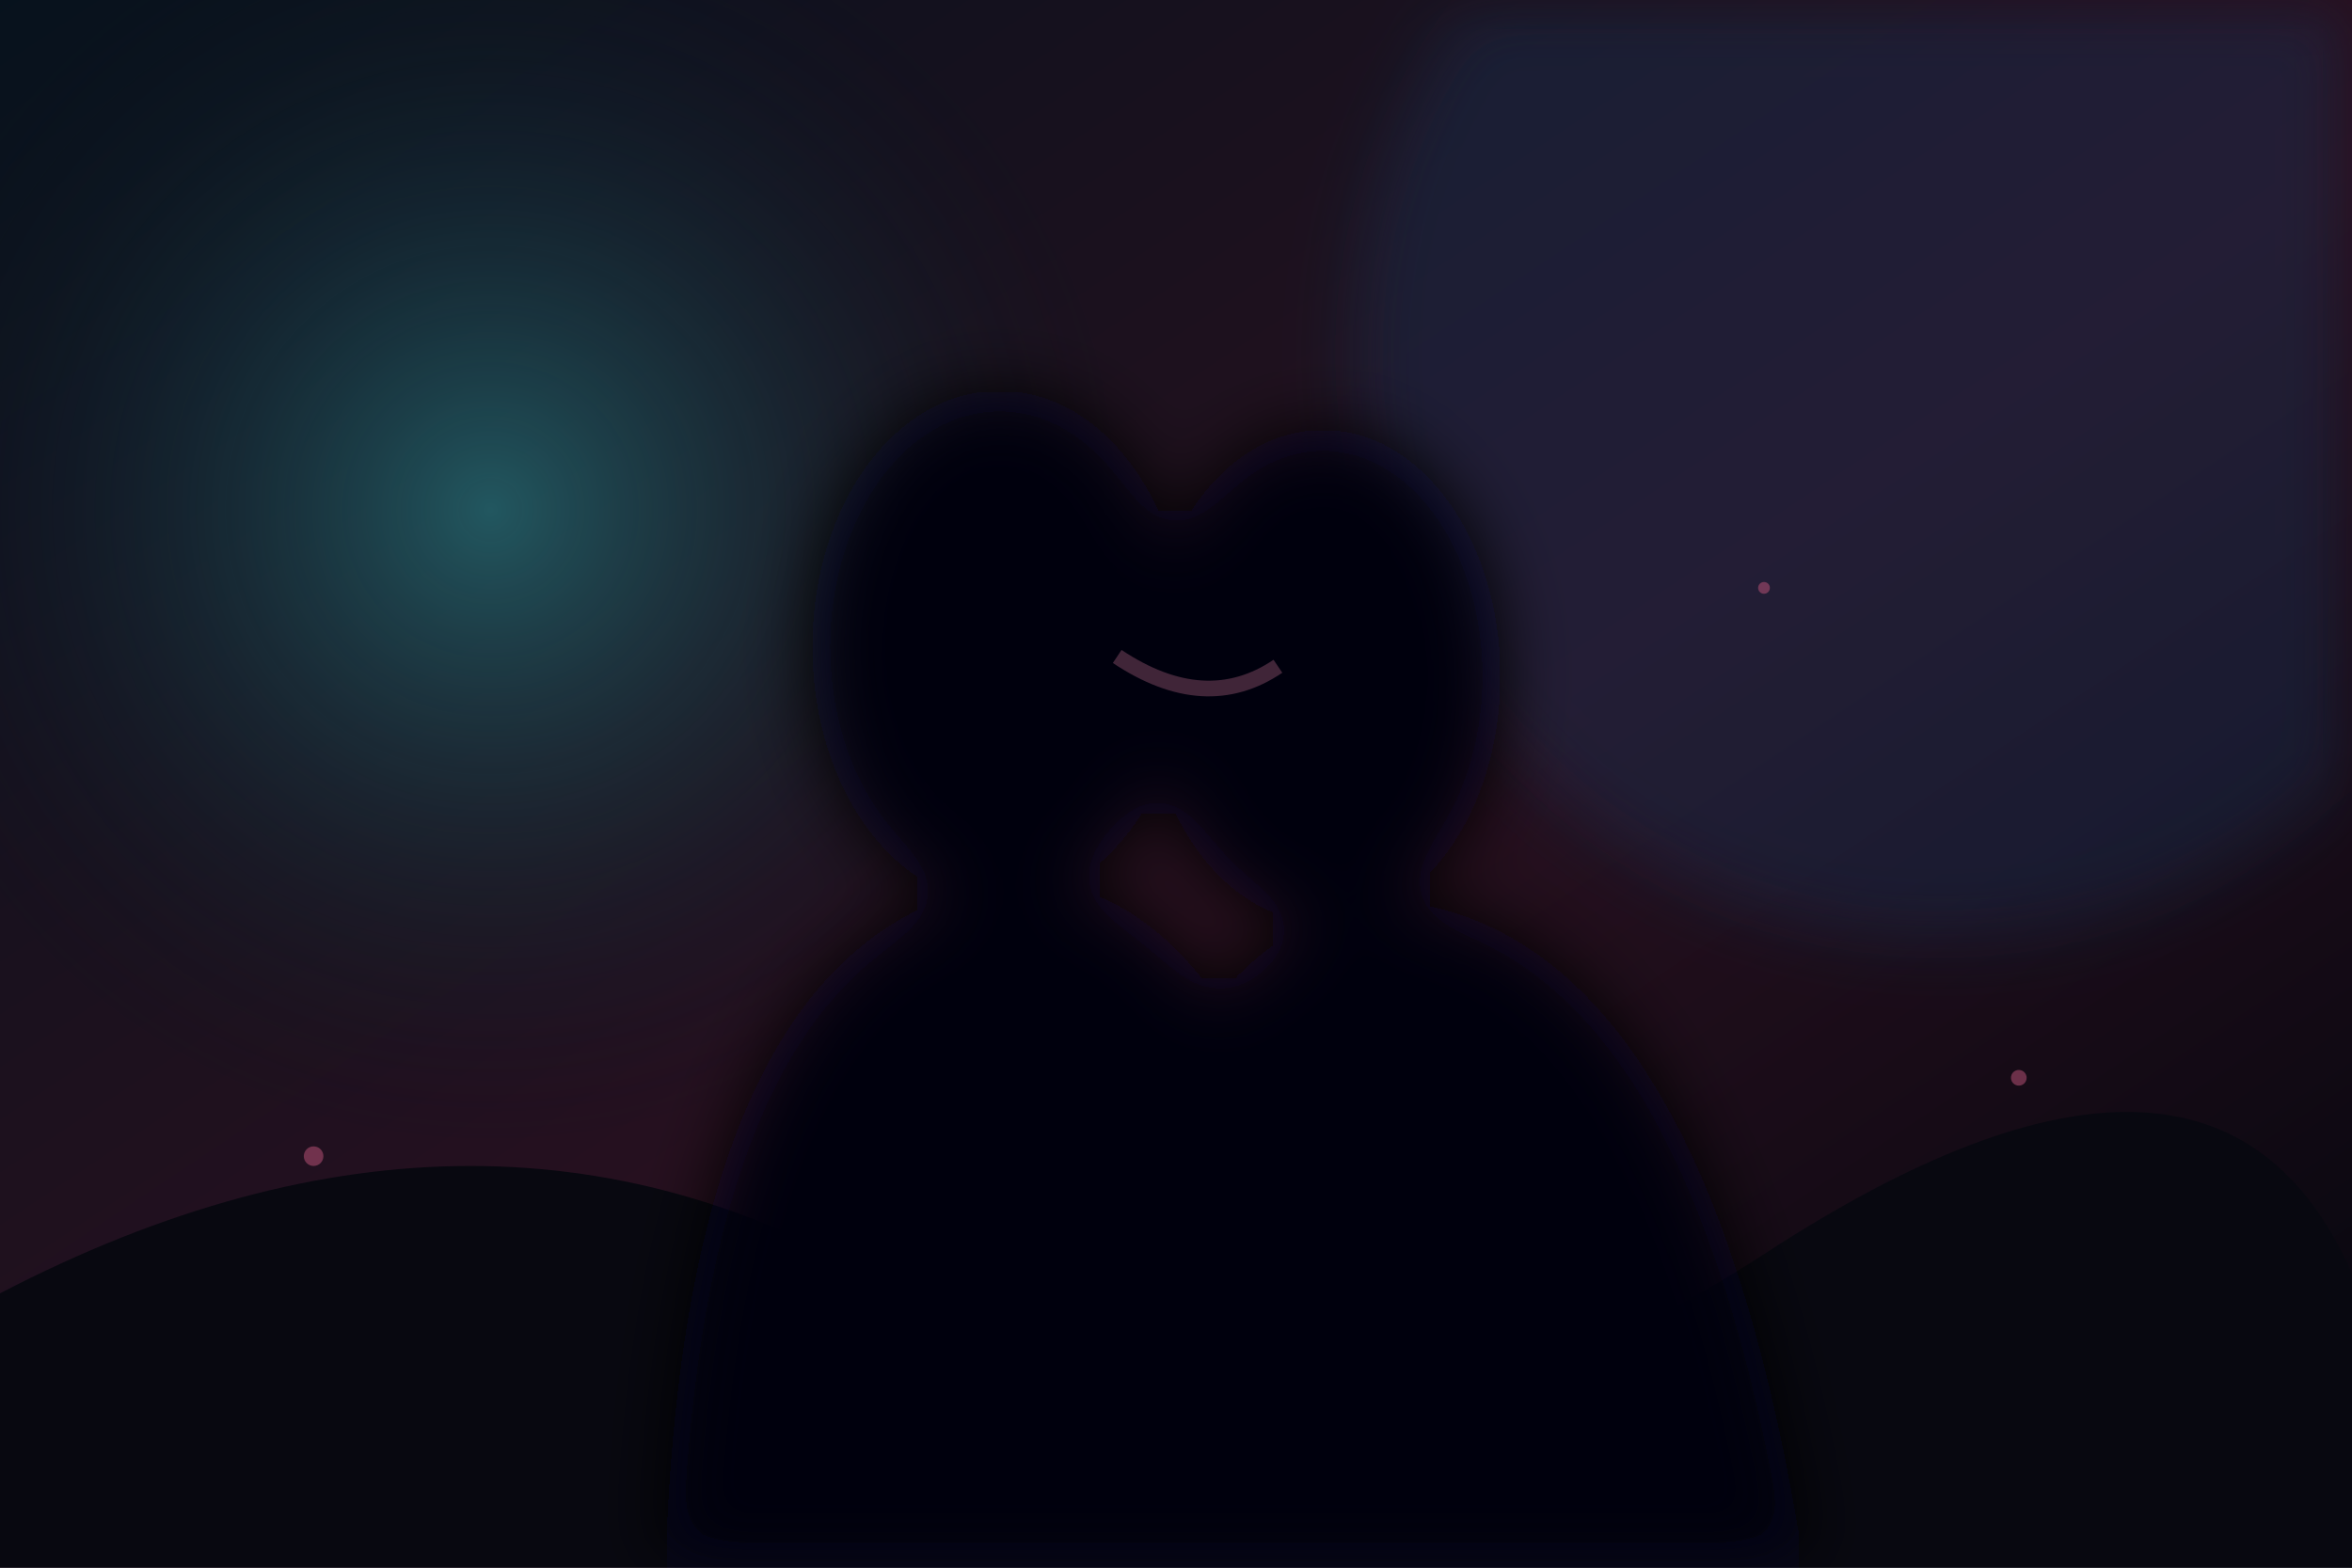
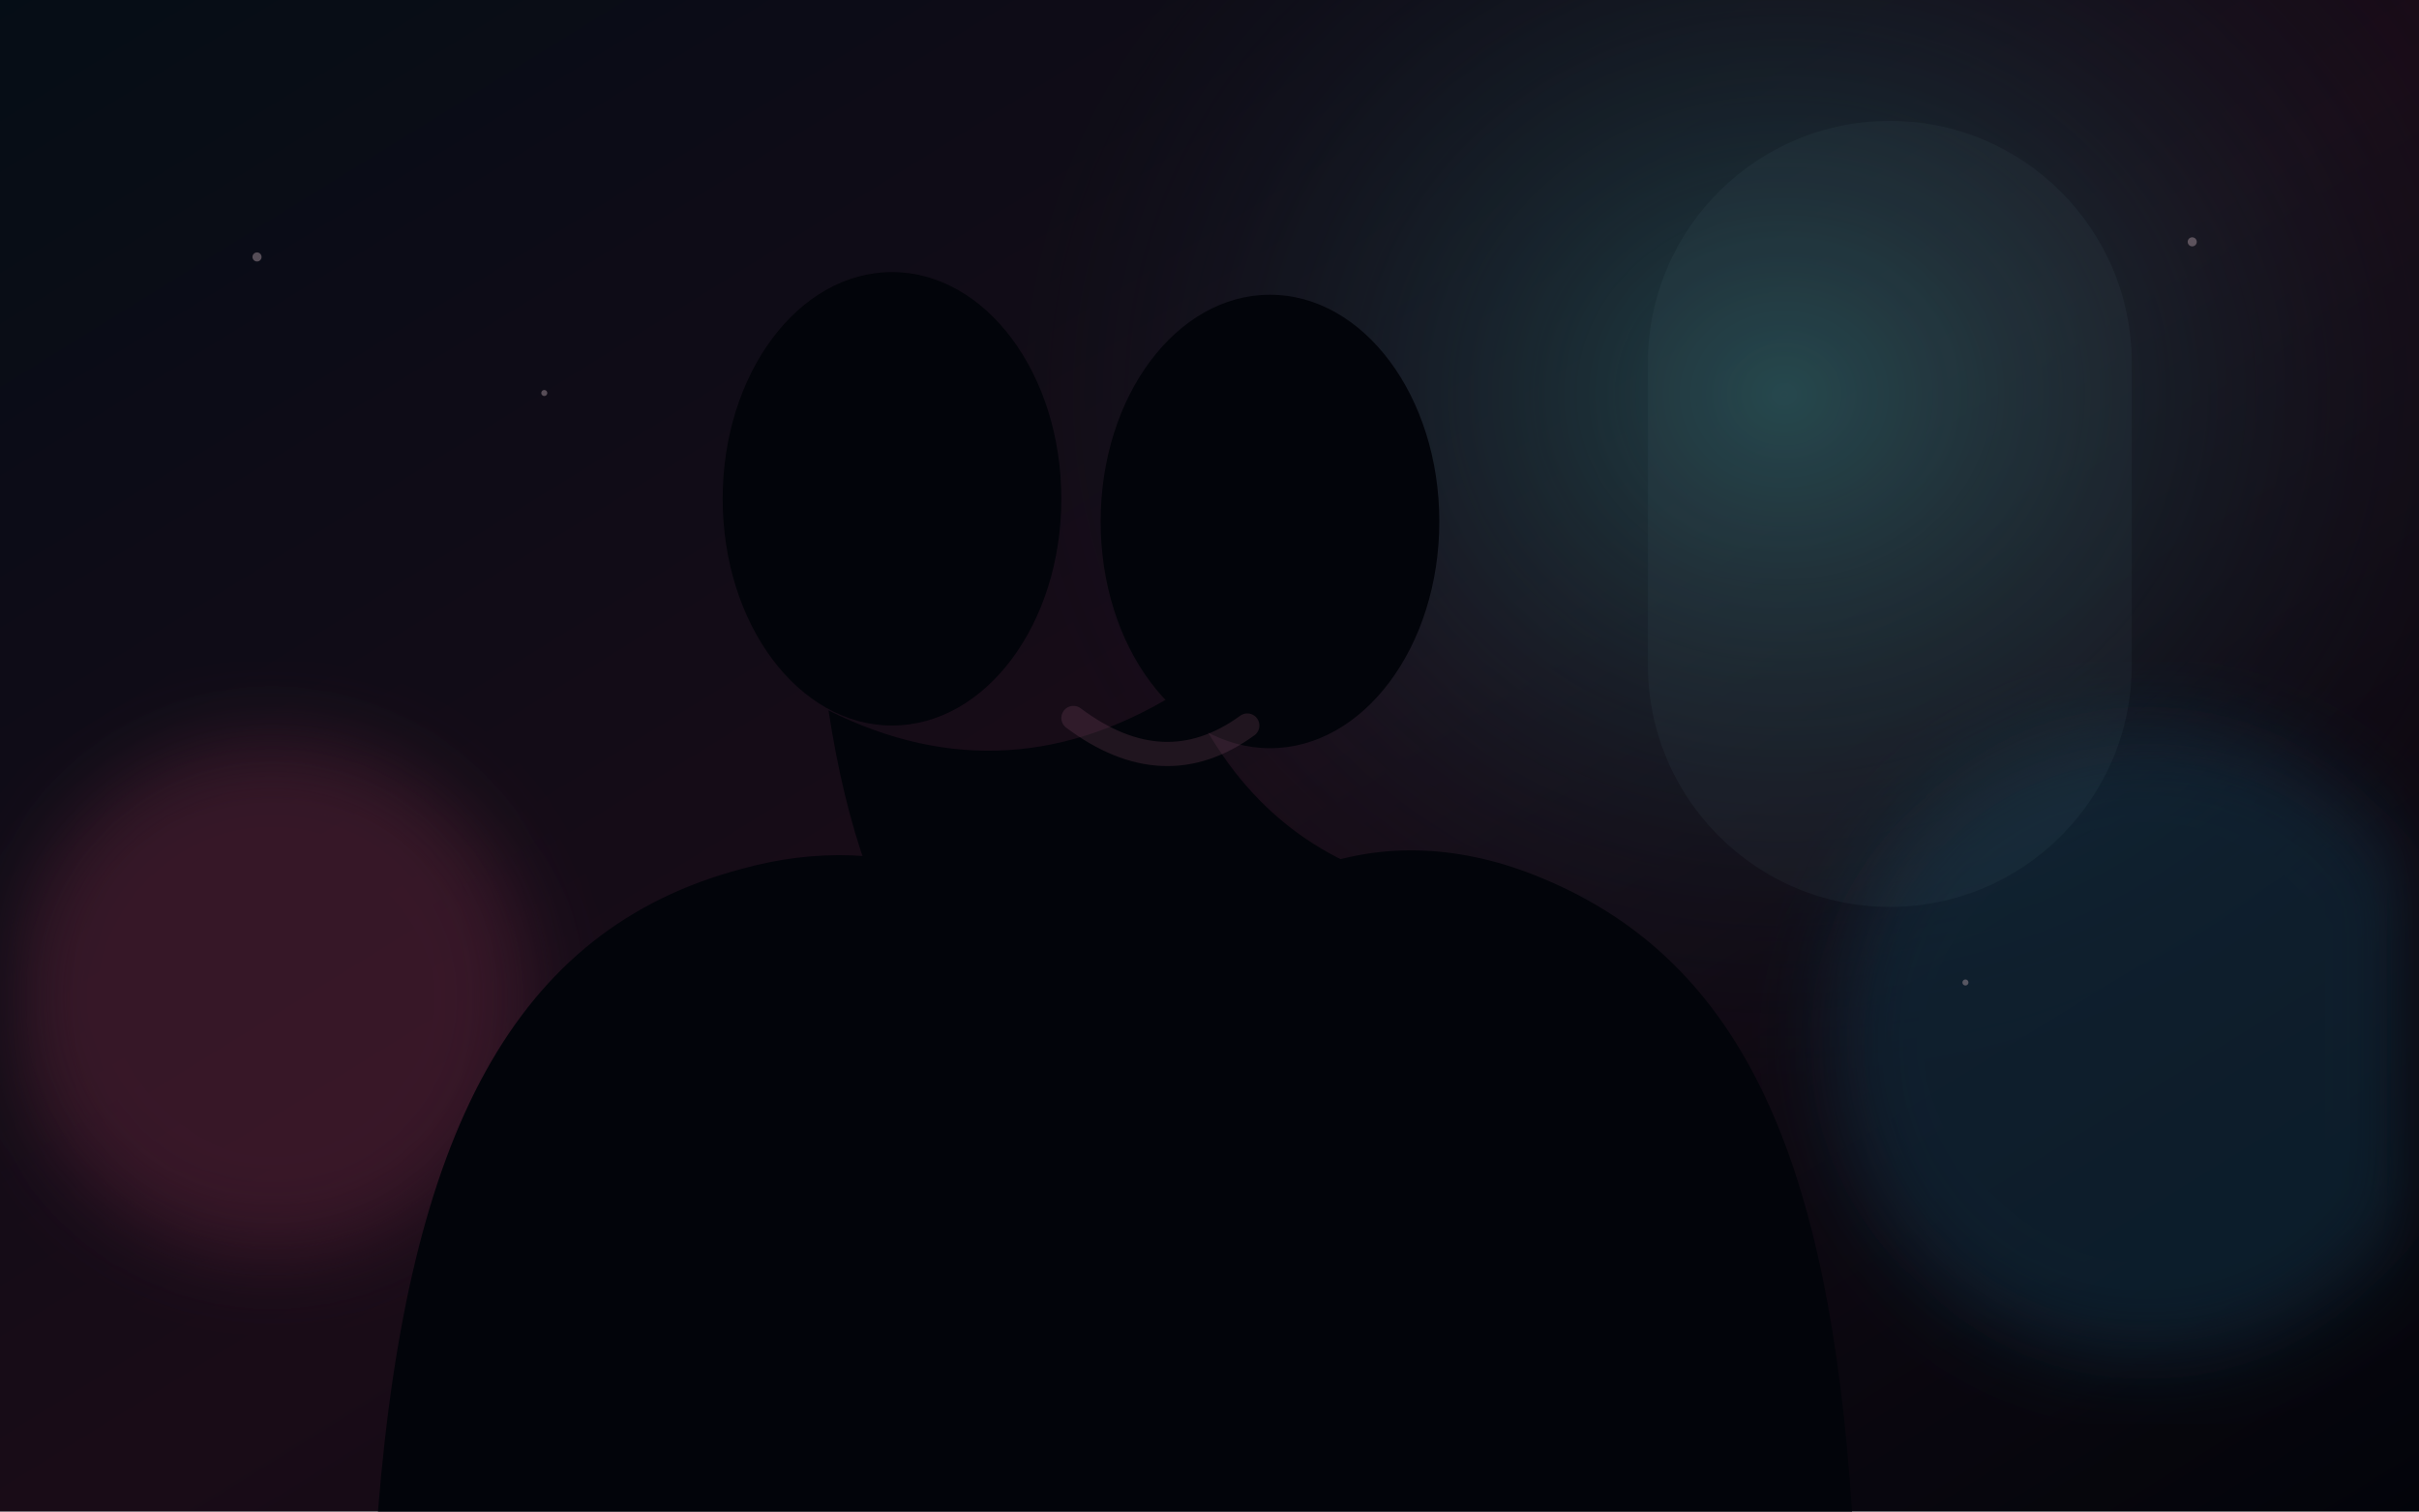
- <svg xmlns="http://www.w3.org/2000/svg" viewBox="0 0 1200 800">
+ <svg xmlns="http://www.w3.org/2000/svg" viewBox="0 0 1600 1000">
  <defs>
    <linearGradient id="b" x2="1" y2="1">
-       <stop stop-color="#07121d" />
-       <stop offset=".55" stop-color="#28101f" />
-       <stop offset="1" stop-color="#03060d" />
+       <stop stop-color="#06121d" />
+       <stop offset=".52" stop-color="#25101f" />
+       <stop offset="1" stop-color="#02050b" />
    </linearGradient>
-     <radialGradient id="g">
-       <stop stop-color="#287d83" stop-opacity=".65" />
-       <stop offset="1" stop-color="#07101b" stop-opacity="0" />
+     <radialGradient id="teal">
+       <stop stop-color="#3a9d9b" stop-opacity=".6" />
+       <stop offset="1" stop-color="#102b39" stop-opacity="0" />
    </radialGradient>
    <filter id="blur">
-       <feGaussianBlur stdDeviation="18" />
+       <feGaussianBlur stdDeviation="26" />
    </filter>
  </defs>
-   <path fill="url(#b)" d="M0 0h1200v800H0z" />
-   <circle cx="250" cy="260" r="330" fill="url(#g)" />
-   <circle cx="990" cy="180" r="300" fill="#193d67" opacity=".3" filter="url(#blur)" />
-   <path d="M0 660Q250 530 460 660T900 640t300 10v150H0" fill="#080810" />
-   <g fill="#020309" filter="url(#blur)">
-     <ellipse cx="510" cy="330" rx="95" ry="130" />
-     <ellipse cx="675" cy="345" rx="90" ry="125" />
-     <path d="M340 800q10-330 180-350 140 0 190 350M560 800q-5-320 150-340 160 15 210 340" />
+   <rect width="1600" height="1000" fill="url(#b)" />
+   <ellipse cx="1180" cy="260" rx="510" ry="460" fill="url(#teal)" />
+   <g filter="url(#blur)" opacity=".5">
+     <circle cx="180" cy="660" r="170" fill="#86304f" />
+     <circle cx="1420" cy="690" r="210" fill="#174e68" />
  </g>
-   <path d="M570 335q45 30 82 5" stroke="#b86b89" stroke-opacity=".35" stroke-width="8" fill="none" />
-   <g fill="#b34f72" opacity=".55">
-     <circle cx="160" cy="590" r="5" />
-     <circle cx="1030" cy="550" r="4" />
-     <circle cx="900" cy="300" r="3" />
+   <rect x="1090" y="80" width="320" height="520" rx="160" fill="#8ac4ca" opacity=".08" />
+   <g fill="#02040a">
+     <path d="M250 1000c20-250 90-385 240-425 100-28 195 8 260 102 65-104 165-140 270-96 135 56 190 190 205 419H250Z" />
+     <ellipse cx="590" cy="330" rx="112" ry="150" />
+     <ellipse cx="840" cy="345" rx="112" ry="150" />
+     <path d="M548 470q120 60 236-15 44 100 140 128-60 135-190 135-150-12-186-248Z" />
  </g>
+   <path d="M710 475q60 45 115 5" fill="none" stroke="#cf829f" stroke-opacity=".22" stroke-width="16" stroke-linecap="round" />
+   <g fill="#f2d5df" opacity=".5">
+     <circle cx="170" cy="170" r="3" />
+     <circle cx="360" cy="260" r="2" />
+     <circle cx="1450" cy="160" r="3" />
+     <circle cx="1300" cy="650" r="2" />
+   </g>
+   <rect width="1600" height="1000" fill="#02040a" opacity=".34" />
</svg>
